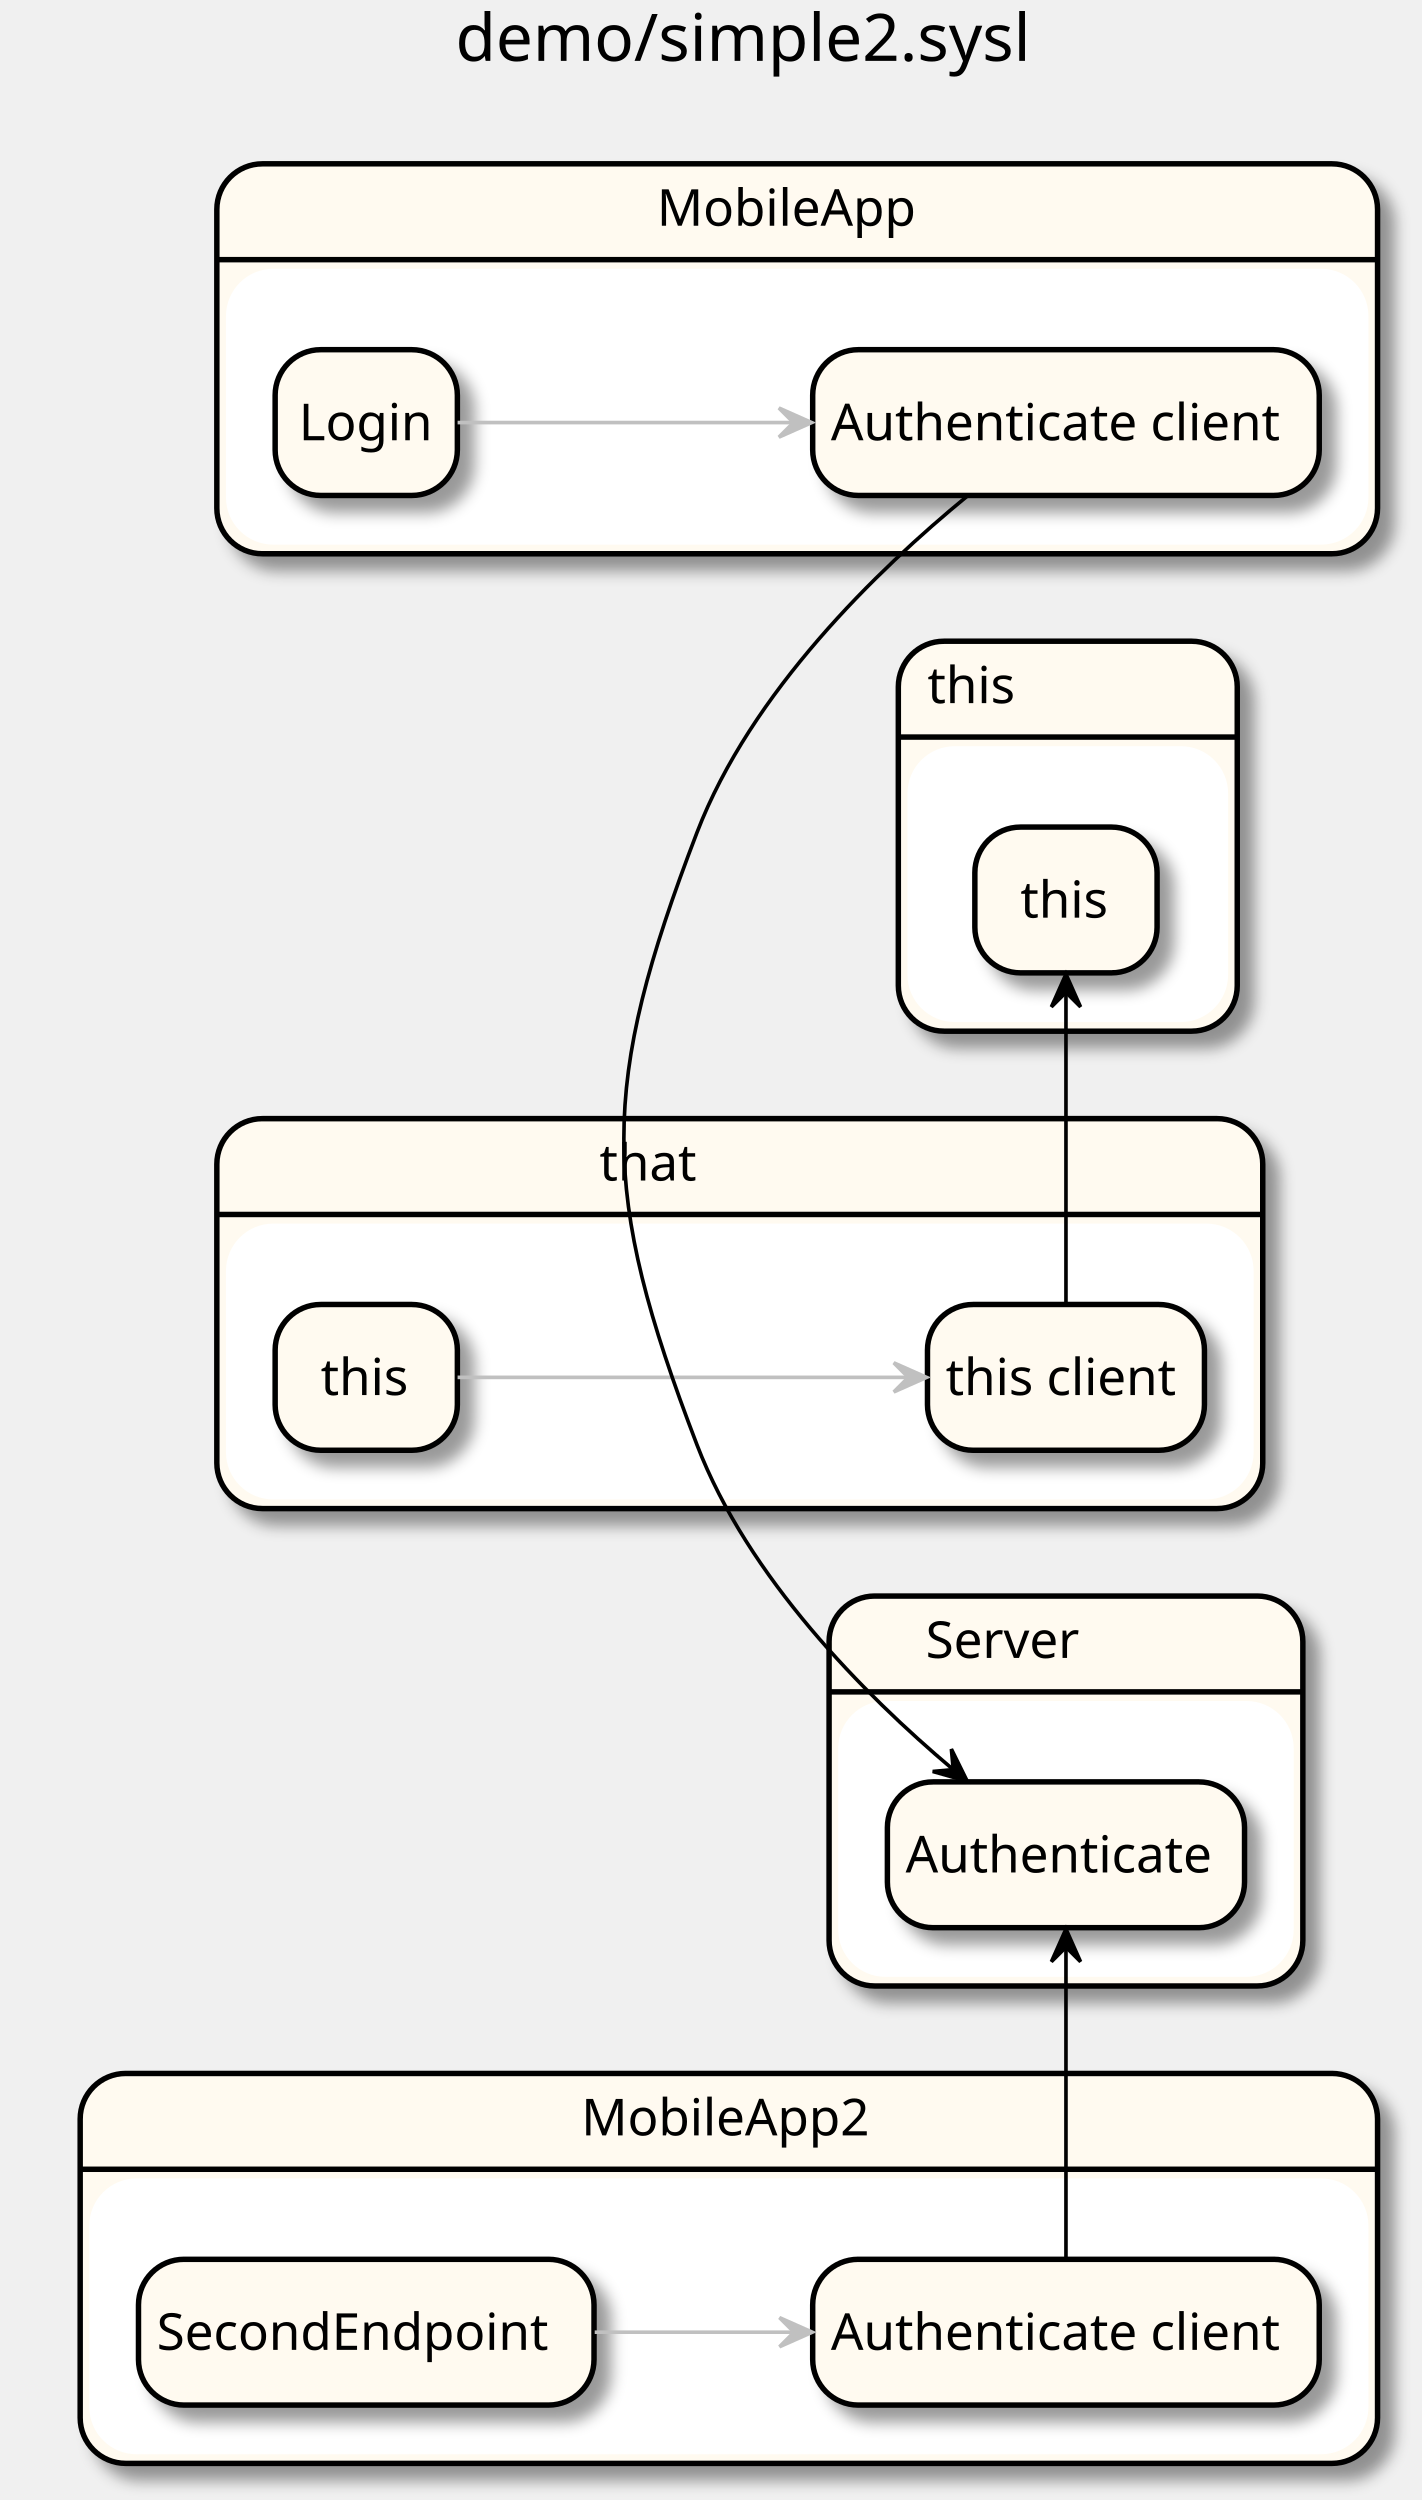
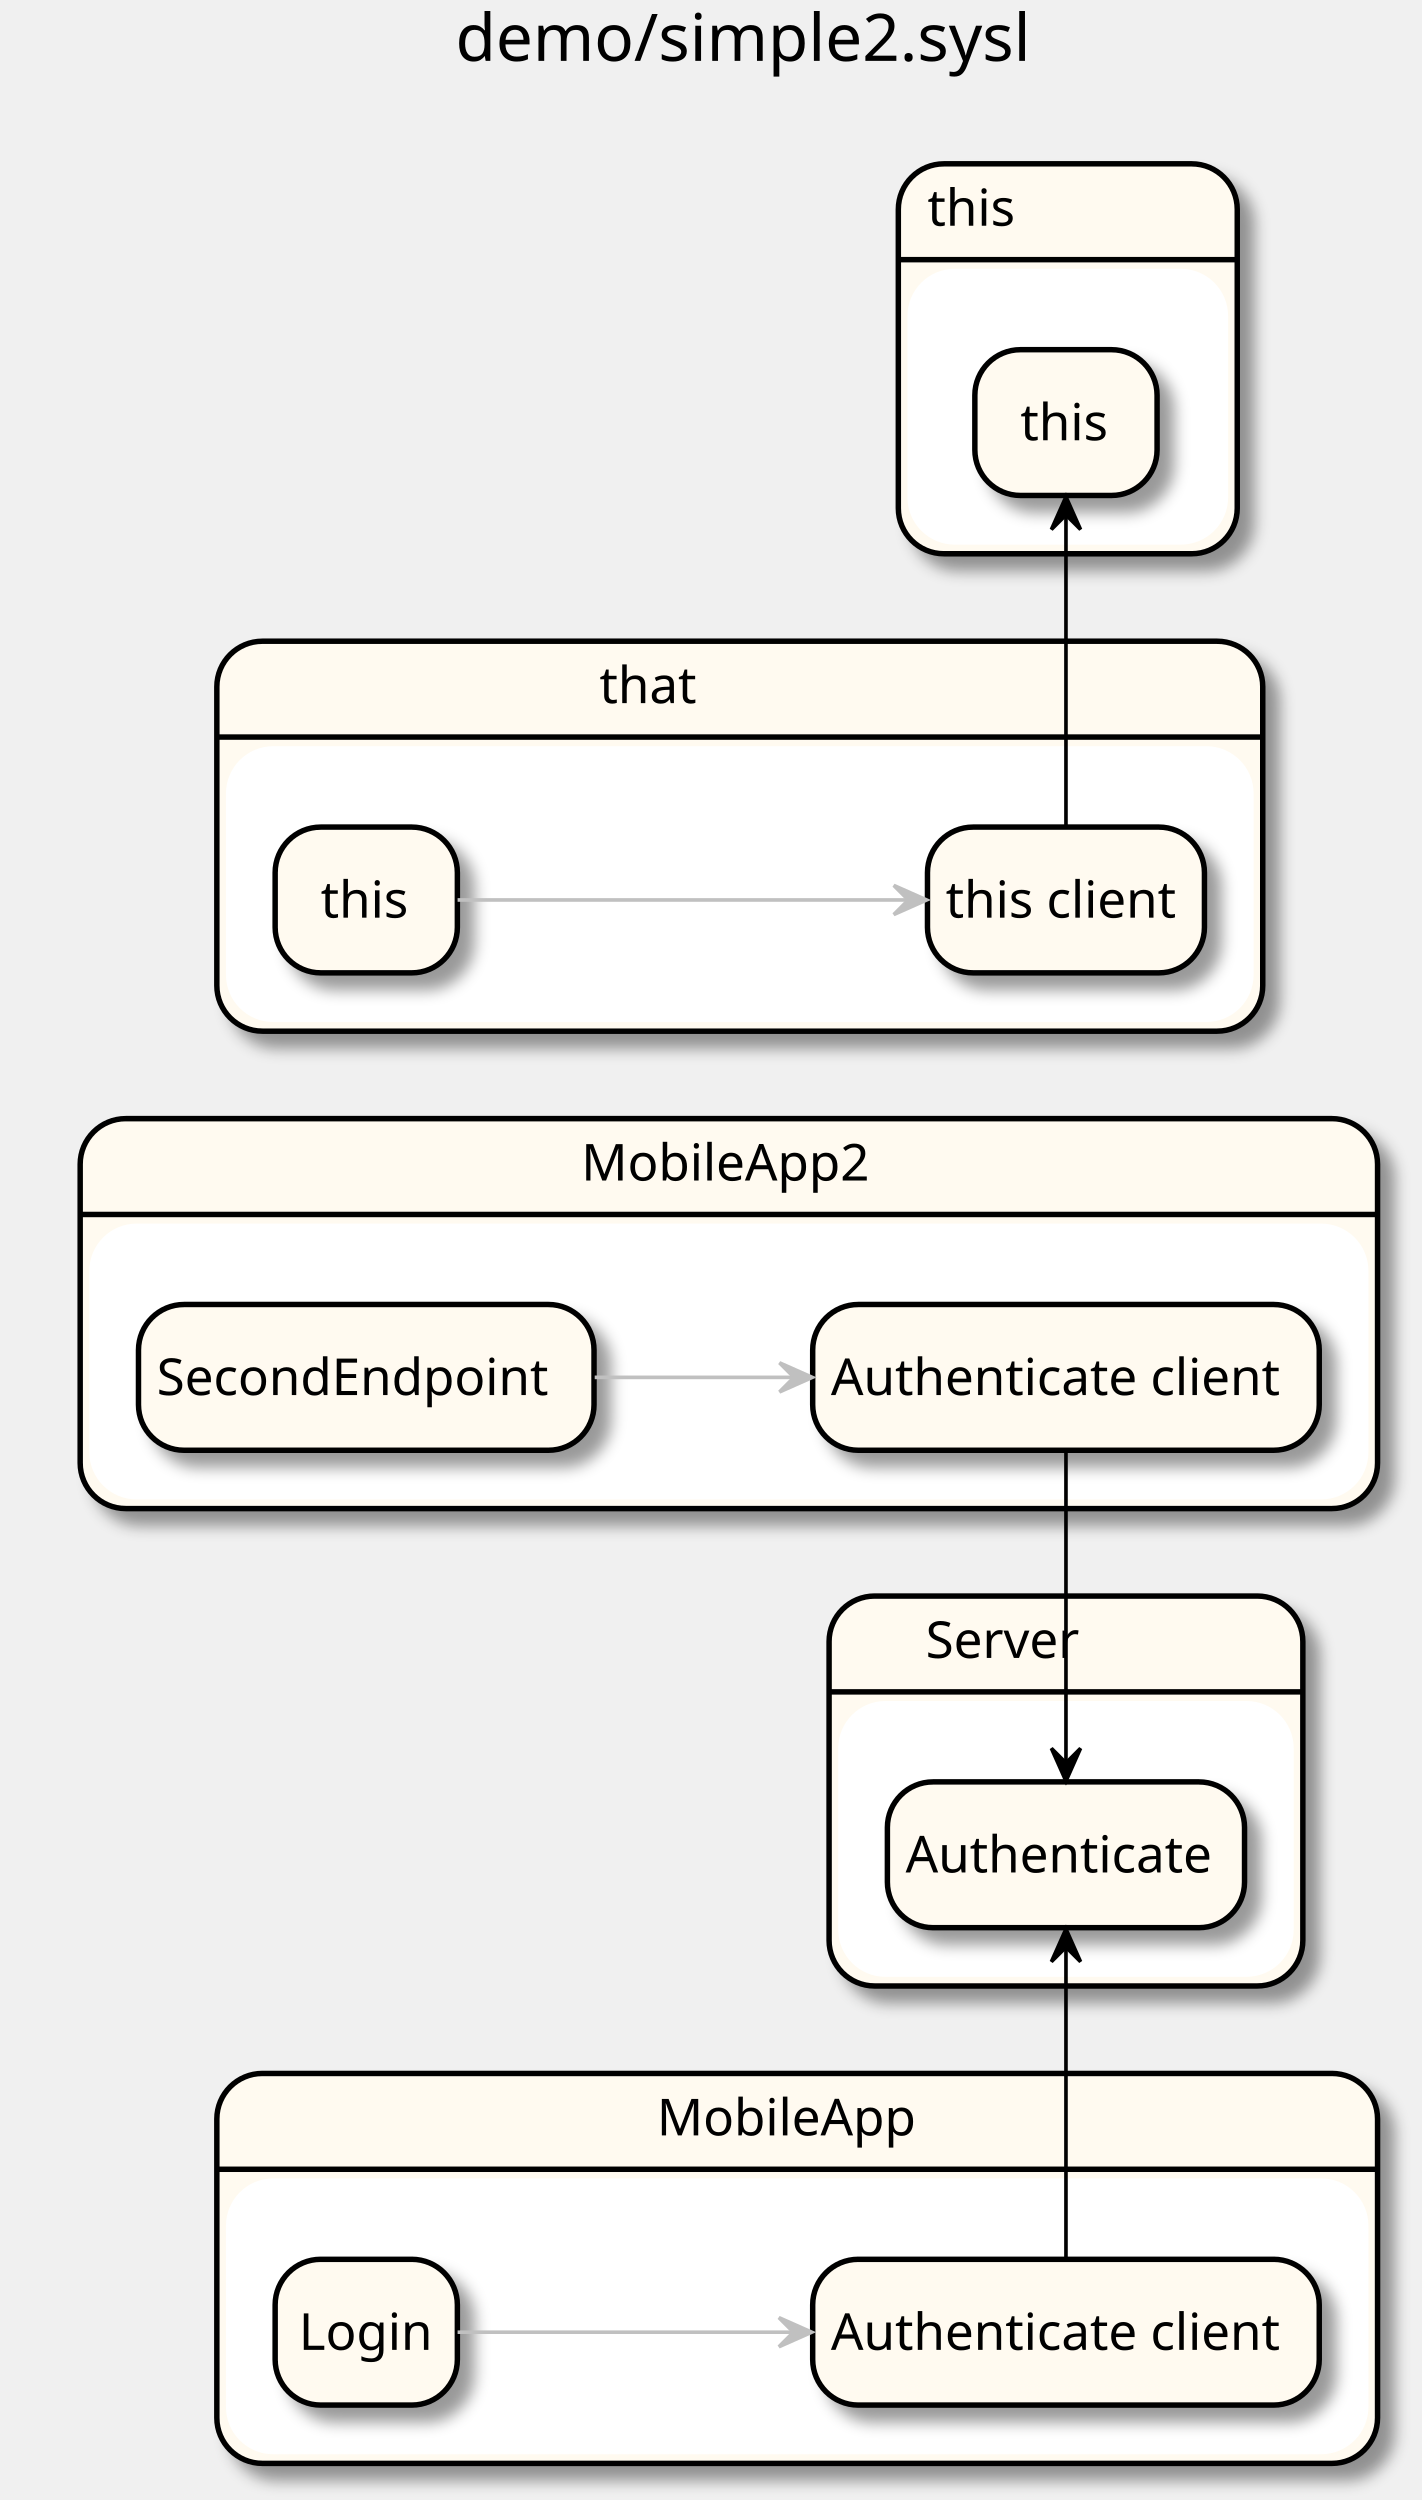
<svg xmlns="http://www.w3.org/2000/svg" contentScriptType="application/ecmascript" contentStyleType="text/css" height="686px" preserveAspectRatio="none" style="width:390px;height:686px;" version="1.1" viewBox="0 0 390 686" width="390px" zoomAndPan="magnify">
  <defs>
-     <filter height="300%" id="ffjqha9ogwzy6" width="300%" x="-1" y="-1">
+     <filter height="300%" id="f10fjtaz3y27jy" width="300%" x="-1" y="-1">
      <feGaussianBlur result="blurOut" stdDeviation="2.0" />
      <feColorMatrix in="blurOut" result="blurOut2" type="matrix" values="0 0 0 0 0 0 0 0 0 0 0 0 0 0 0 0 0 0 .4 0" />
      <feOffset dx="4.0" dy="4.0" in="blurOut2" result="blurOut3" />
      <feBlend in="SourceGraphic" in2="blurOut3" mode="normal" />
    </filter>
  </defs>
  <g>
    <text fill="#000000" font-family="sans-serif" font-size="18" lengthAdjust="spacingAndGlyphs" textLength="162" x="125" y="16.708">demo/simple2.sysl</text>
-     <rect fill="#FFFAF0" filter="url(#ffjqha9ogwzy6)" height="107" rx="12.5" ry="12.5" style="stroke: #000000; stroke-width: 1.5;" width="318.5" x="59.5" y="44.953" />
-     <rect fill="#FFFFFF" height="74.703" rx="12.5" ry="12.5" style="stroke: #FFFFFF; stroke-width: 1.0;" width="312.5" x="62.5" y="74.25" />
-     <line style="stroke: #000000; stroke-width: 1.5;" x1="59.5" x2="378" y1="71.25" y2="71.25" />
-     <text fill="#000000" font-family="sans-serif" font-size="14" lengthAdjust="spacingAndGlyphs" textLength="72" x="180.25" y="61.948">MobileApp</text>
-     <rect fill="#FFFAF0" filter="url(#ffjqha9ogwzy6)" height="107" rx="12.5" ry="12.5" style="stroke: #000000; stroke-width: 1.5;" width="356" x="22" y="568.953" />
-     <rect fill="#FFFFFF" height="74.703" rx="12.5" ry="12.5" style="stroke: #FFFFFF; stroke-width: 1.0;" width="350" x="25" y="598.25" />
-     <line style="stroke: #000000; stroke-width: 1.5;" x1="22" x2="378" y1="595.25" y2="595.25" />
-     <text fill="#000000" font-family="sans-serif" font-size="14" lengthAdjust="spacingAndGlyphs" textLength="81" x="159.5" y="585.948">MobileApp2</text>
-     <rect fill="#FFFAF0" filter="url(#ffjqha9ogwzy6)" height="107" rx="12.5" ry="12.5" style="stroke: #000000; stroke-width: 1.5;" width="130" x="227.5" y="437.953" />
+     <rect fill="#FFFAF0" filter="url(#f10fjtaz3y27jy)" height="107" rx="12.5" ry="12.5" style="stroke: #000000; stroke-width: 1.5;" width="318.5" x="59.5" y="568.953" />
+     <rect fill="#FFFFFF" height="74.703" rx="12.5" ry="12.5" style="stroke: #FFFFFF; stroke-width: 1.0;" width="312.5" x="62.5" y="598.25" />
+     <line style="stroke: #000000; stroke-width: 1.5;" x1="59.5" x2="378" y1="595.25" y2="595.25" />
+     <text fill="#000000" font-family="sans-serif" font-size="14" lengthAdjust="spacingAndGlyphs" textLength="72" x="180.25" y="585.948">MobileApp</text>
+     <rect fill="#FFFAF0" filter="url(#f10fjtaz3y27jy)" height="107" rx="12.5" ry="12.5" style="stroke: #000000; stroke-width: 1.5;" width="356" x="22" y="306.953" />
+     <rect fill="#FFFFFF" height="74.703" rx="12.5" ry="12.5" style="stroke: #FFFFFF; stroke-width: 1.0;" width="350" x="25" y="336.25" />
+     <line style="stroke: #000000; stroke-width: 1.5;" x1="22" x2="378" y1="333.25" y2="333.25" />
+     <text fill="#000000" font-family="sans-serif" font-size="14" lengthAdjust="spacingAndGlyphs" textLength="81" x="159.5" y="323.948">MobileApp2</text>
+     <rect fill="#FFFAF0" filter="url(#f10fjtaz3y27jy)" height="107" rx="12.5" ry="12.5" style="stroke: #000000; stroke-width: 1.5;" width="130" x="227.5" y="437.953" />
    <rect fill="#FFFFFF" height="74.703" rx="12.5" ry="12.5" style="stroke: #FFFFFF; stroke-width: 1.0;" width="124" x="230.5" y="467.25" />
    <line style="stroke: #000000; stroke-width: 1.5;" x1="227.5" x2="357.5" y1="464.25" y2="464.25" />
    <text fill="#000000" font-family="sans-serif" font-size="14" lengthAdjust="spacingAndGlyphs" textLength="44" x="254" y="454.948">Server</text>
-     <rect fill="#FFFAF0" filter="url(#ffjqha9ogwzy6)" height="107" rx="12.5" ry="12.5" style="stroke: #000000; stroke-width: 1.5;" width="287" x="59.5" y="306.953" />
-     <rect fill="#FFFFFF" height="74.703" rx="12.5" ry="12.5" style="stroke: #FFFFFF; stroke-width: 1.0;" width="281" x="62.5" y="336.25" />
-     <line style="stroke: #000000; stroke-width: 1.5;" x1="59.5" x2="346.5" y1="333.25" y2="333.25" />
-     <text fill="#000000" font-family="sans-serif" font-size="14" lengthAdjust="spacingAndGlyphs" textLength="27" x="164.5" y="323.948">that</text>
-     <rect fill="#FFFAF0" filter="url(#ffjqha9ogwzy6)" height="107" rx="12.5" ry="12.5" style="stroke: #000000; stroke-width: 1.5;" width="93" x="246.5" y="175.953" />
-     <rect fill="#FFFFFF" height="74.703" rx="12.5" ry="12.5" style="stroke: #FFFFFF; stroke-width: 1.0;" width="87" x="249.5" y="205.25" />
-     <line style="stroke: #000000; stroke-width: 1.5;" x1="246.5" x2="339.5" y1="202.25" y2="202.25" />
-     <text fill="#000000" font-family="sans-serif" font-size="14" lengthAdjust="spacingAndGlyphs" textLength="25" x="254.5" y="192.948">this</text>
-     <rect fill="#FFFAF0" filter="url(#ffjqha9ogwzy6)" height="40" rx="12.5" ry="12.5" style="stroke: #000000; stroke-width: 1.5;" width="139" x="223" y="95.953" />
-     <text fill="#000000" font-family="sans-serif" font-size="14" lengthAdjust="spacingAndGlyphs" textLength="129" x="228" y="120.8">Authenticate client</text>
-     <rect fill="#FFFAF0" filter="url(#ffjqha9ogwzy6)" height="40" rx="12.5" ry="12.5" style="stroke: #000000; stroke-width: 1.5;" width="50" x="75.5" y="95.953" />
-     <text fill="#000000" font-family="sans-serif" font-size="14" lengthAdjust="spacingAndGlyphs" textLength="37" x="82" y="120.8">Login</text>
-     <rect fill="#FFFAF0" filter="url(#ffjqha9ogwzy6)" height="40" rx="12.5" ry="12.5" style="stroke: #000000; stroke-width: 1.5;" width="139" x="223" y="619.953" />
+     <rect fill="#FFFAF0" filter="url(#f10fjtaz3y27jy)" height="107" rx="12.5" ry="12.5" style="stroke: #000000; stroke-width: 1.5;" width="287" x="59.5" y="175.953" />
+     <rect fill="#FFFFFF" height="74.703" rx="12.5" ry="12.5" style="stroke: #FFFFFF; stroke-width: 1.0;" width="281" x="62.5" y="205.25" />
+     <line style="stroke: #000000; stroke-width: 1.5;" x1="59.5" x2="346.5" y1="202.25" y2="202.25" />
+     <text fill="#000000" font-family="sans-serif" font-size="14" lengthAdjust="spacingAndGlyphs" textLength="27" x="164.5" y="192.948">that</text>
+     <rect fill="#FFFAF0" filter="url(#f10fjtaz3y27jy)" height="107" rx="12.5" ry="12.5" style="stroke: #000000; stroke-width: 1.5;" width="93" x="246.5" y="44.953" />
+     <rect fill="#FFFFFF" height="74.703" rx="12.5" ry="12.5" style="stroke: #FFFFFF; stroke-width: 1.0;" width="87" x="249.5" y="74.25" />
+     <line style="stroke: #000000; stroke-width: 1.5;" x1="246.5" x2="339.5" y1="71.25" y2="71.25" />
+     <text fill="#000000" font-family="sans-serif" font-size="14" lengthAdjust="spacingAndGlyphs" textLength="25" x="254.5" y="61.948">this</text>
+     <rect fill="#FFFAF0" filter="url(#f10fjtaz3y27jy)" height="40" rx="12.5" ry="12.5" style="stroke: #000000; stroke-width: 1.5;" width="139" x="223" y="619.953" />
    <text fill="#000000" font-family="sans-serif" font-size="14" lengthAdjust="spacingAndGlyphs" textLength="129" x="228" y="644.8">Authenticate client</text>
-     <rect fill="#FFFAF0" filter="url(#ffjqha9ogwzy6)" height="40" rx="12.5" ry="12.5" style="stroke: #000000; stroke-width: 1.5;" width="125" x="38" y="619.953" />
-     <text fill="#000000" font-family="sans-serif" font-size="14" lengthAdjust="spacingAndGlyphs" textLength="115" x="43" y="644.8">SecondEndpoint</text>
-     <rect fill="#FFFAF0" filter="url(#ffjqha9ogwzy6)" height="40" rx="12.5" ry="12.5" style="stroke: #000000; stroke-width: 1.5;" width="98" x="243.5" y="488.953" />
+     <rect fill="#FFFAF0" filter="url(#f10fjtaz3y27jy)" height="40" rx="12.5" ry="12.5" style="stroke: #000000; stroke-width: 1.5;" width="50" x="75.5" y="619.953" />
+     <text fill="#000000" font-family="sans-serif" font-size="14" lengthAdjust="spacingAndGlyphs" textLength="37" x="82" y="644.8">Login</text>
+     <rect fill="#FFFAF0" filter="url(#f10fjtaz3y27jy)" height="40" rx="12.5" ry="12.5" style="stroke: #000000; stroke-width: 1.5;" width="139" x="223" y="357.953" />
+     <text fill="#000000" font-family="sans-serif" font-size="14" lengthAdjust="spacingAndGlyphs" textLength="129" x="228" y="382.8">Authenticate client</text>
+     <rect fill="#FFFAF0" filter="url(#f10fjtaz3y27jy)" height="40" rx="12.5" ry="12.5" style="stroke: #000000; stroke-width: 1.5;" width="125" x="38" y="357.953" />
+     <text fill="#000000" font-family="sans-serif" font-size="14" lengthAdjust="spacingAndGlyphs" textLength="115" x="43" y="382.8">SecondEndpoint</text>
+     <rect fill="#FFFAF0" filter="url(#f10fjtaz3y27jy)" height="40" rx="12.5" ry="12.5" style="stroke: #000000; stroke-width: 1.5;" width="98" x="243.5" y="488.953" />
    <text fill="#000000" font-family="sans-serif" font-size="14" lengthAdjust="spacingAndGlyphs" textLength="88" x="248.5" y="513.8">Authenticate</text>
-     <rect fill="#FFFAF0" filter="url(#ffjqha9ogwzy6)" height="40" rx="12.5" ry="12.5" style="stroke: #000000; stroke-width: 1.5;" width="50" x="75.5" y="357.953" />
-     <text fill="#000000" font-family="sans-serif" font-size="14" lengthAdjust="spacingAndGlyphs" textLength="25" x="88" y="382.8">this</text>
-     <rect fill="#FFFAF0" filter="url(#ffjqha9ogwzy6)" height="40" rx="12.5" ry="12.5" style="stroke: #000000; stroke-width: 1.5;" width="76" x="254.5" y="357.953" />
-     <text fill="#000000" font-family="sans-serif" font-size="14" lengthAdjust="spacingAndGlyphs" textLength="66" x="259.5" y="382.8">this client</text>
-     <rect fill="#FFFAF0" filter="url(#ffjqha9ogwzy6)" height="40" rx="12.5" ry="12.5" style="stroke: #000000; stroke-width: 1.5;" width="50" x="267.5" y="226.953" />
-     <text fill="#000000" font-family="sans-serif" font-size="14" lengthAdjust="spacingAndGlyphs" textLength="25" x="280" y="251.8">this</text>
-     <path d="M163.188,639.953 C180.619,639.953 199.765,639.953 217.826,639.953 " fill="none" id="_3-&gt;_2" style="stroke: #C0C0C0; stroke-width: 1.0;" />
-     <polygon fill="#C0C0C0" points="222.889,639.953,213.889,635.953,217.889,639.953,213.889,643.953,222.889,639.953" style="stroke: #C0C0C0; stroke-width: 1.0;" />
-     <path d="M292.5,619.74 C292.5,591.358 292.5,562.975 292.5,534.592 " fill="none" id="_2-&gt;_4" style="stroke: #000000; stroke-width: 1.0;" />
+     <rect fill="#FFFAF0" filter="url(#f10fjtaz3y27jy)" height="40" rx="12.5" ry="12.5" style="stroke: #000000; stroke-width: 1.5;" width="50" x="75.5" y="226.953" />
+     <text fill="#000000" font-family="sans-serif" font-size="14" lengthAdjust="spacingAndGlyphs" textLength="25" x="88" y="251.8">this</text>
+     <rect fill="#FFFAF0" filter="url(#f10fjtaz3y27jy)" height="40" rx="12.5" ry="12.5" style="stroke: #000000; stroke-width: 1.5;" width="76" x="254.5" y="226.953" />
+     <text fill="#000000" font-family="sans-serif" font-size="14" lengthAdjust="spacingAndGlyphs" textLength="66" x="259.5" y="251.8">this client</text>
+     <rect fill="#FFFAF0" filter="url(#f10fjtaz3y27jy)" height="40" rx="12.5" ry="12.5" style="stroke: #000000; stroke-width: 1.5;" width="50" x="267.5" y="95.953" />
+     <text fill="#000000" font-family="sans-serif" font-size="14" lengthAdjust="spacingAndGlyphs" textLength="25" x="280" y="120.8">this</text>
+     <path d="M125.564,639.953 C148.691,639.953 184.851,639.953 217.519,639.953 " fill="none" id="_1-&gt;_0" style="stroke: #C0C0C0; stroke-width: 1.0;" />
+     <polygon fill="#C0C0C0" points="222.729,639.953,213.729,635.953,217.729,639.953,213.729,643.953,222.729,639.953" style="stroke: #C0C0C0; stroke-width: 1.0;" />
+     <path d="M292.5,619.74 C292.5,591.358 292.5,562.975 292.5,534.592 " fill="none" id="_0-&gt;_4" style="stroke: #000000; stroke-width: 1.0;" />
    <polygon fill="#000000" points="292.5,529.293,288.5,538.293,292.5,534.293,296.5,538.293,292.5,529.293" style="stroke: #000000; stroke-width: 1.0;" />
-     <path d="M125.564,377.953 C156.622,377.953 211.183,377.953 249.23,377.953 " fill="none" id="_5-&gt;_6" style="stroke: #C0C0C0; stroke-width: 1.0;" />
-     <polygon fill="#C0C0C0" points="254.251,377.953,245.251,373.953,249.251,377.953,245.251,381.953,254.251,377.953" style="stroke: #C0C0C0; stroke-width: 1.0;" />
-     <path d="M292.5,357.74 C292.5,329.358 292.5,300.975 292.5,272.592 " fill="none" id="_6-&gt;_7" style="stroke: #000000; stroke-width: 1.0;" />
-     <polygon fill="#000000" points="292.5,267.293,288.5,276.293,292.5,272.293,296.5,276.293,292.5,267.293" style="stroke: #000000; stroke-width: 1.0;" />
-     <path d="M125.564,115.953 C148.691,115.953 184.851,115.953 217.519,115.953 " fill="none" id="_1-&gt;_0" style="stroke: #C0C0C0; stroke-width: 1.0;" />
-     <polygon fill="#C0C0C0" points="222.729,115.953,213.729,111.953,217.729,115.953,213.729,119.953,222.729,115.953" style="stroke: #C0C0C0; stroke-width: 1.0;" />
-     <path d="M265.416,136.134 C240.763,156.351 206.03,189.937 191.25,228.453 C164.5,298.163 164.5,326.743 191.25,396.453 C205.222,432.863 237.024,464.867 261.286,485.337 " fill="none" id="_0-&gt;_4" style="stroke: #000000; stroke-width: 1.0;" />
-     <polygon fill="#000000" points="265.416,488.772,261.056,479.941,261.572,485.574,255.939,486.091,265.416,488.772" style="stroke: #000000; stroke-width: 1.0;" />
+     <path d="M163.188,377.953 C180.619,377.953 199.765,377.953 217.826,377.953 " fill="none" id="_3-&gt;_2" style="stroke: #C0C0C0; stroke-width: 1.0;" />
+     <polygon fill="#C0C0C0" points="222.889,377.953,213.889,373.953,217.889,377.953,213.889,381.953,222.889,377.953" style="stroke: #C0C0C0; stroke-width: 1.0;" />
+     <path d="M292.5,398.293 C292.5,426.675 292.5,455.058 292.5,483.44 " fill="none" id="_2-&gt;_4" style="stroke: #000000; stroke-width: 1.0;" />
+     <polygon fill="#000000" points="292.5,488.74,296.5,479.74,292.5,483.74,288.5,479.74,292.5,488.74" style="stroke: #000000; stroke-width: 1.0;" />
+     <path d="M125.564,246.953 C156.622,246.953 211.183,246.953 249.23,246.953 " fill="none" id="_5-&gt;_6" style="stroke: #C0C0C0; stroke-width: 1.0;" />
+     <polygon fill="#C0C0C0" points="254.251,246.953,245.251,242.953,249.251,246.953,245.251,250.953,254.251,246.953" style="stroke: #C0C0C0; stroke-width: 1.0;" />
+     <path d="M292.5,226.74 C292.5,198.358 292.5,169.975 292.5,141.592 " fill="none" id="_6-&gt;_7" style="stroke: #000000; stroke-width: 1.0;" />
+     <polygon fill="#000000" points="292.5,136.293,288.5,145.293,292.5,141.293,296.5,145.293,292.5,136.293" style="stroke: #000000; stroke-width: 1.0;" />
  </g>
</svg>
